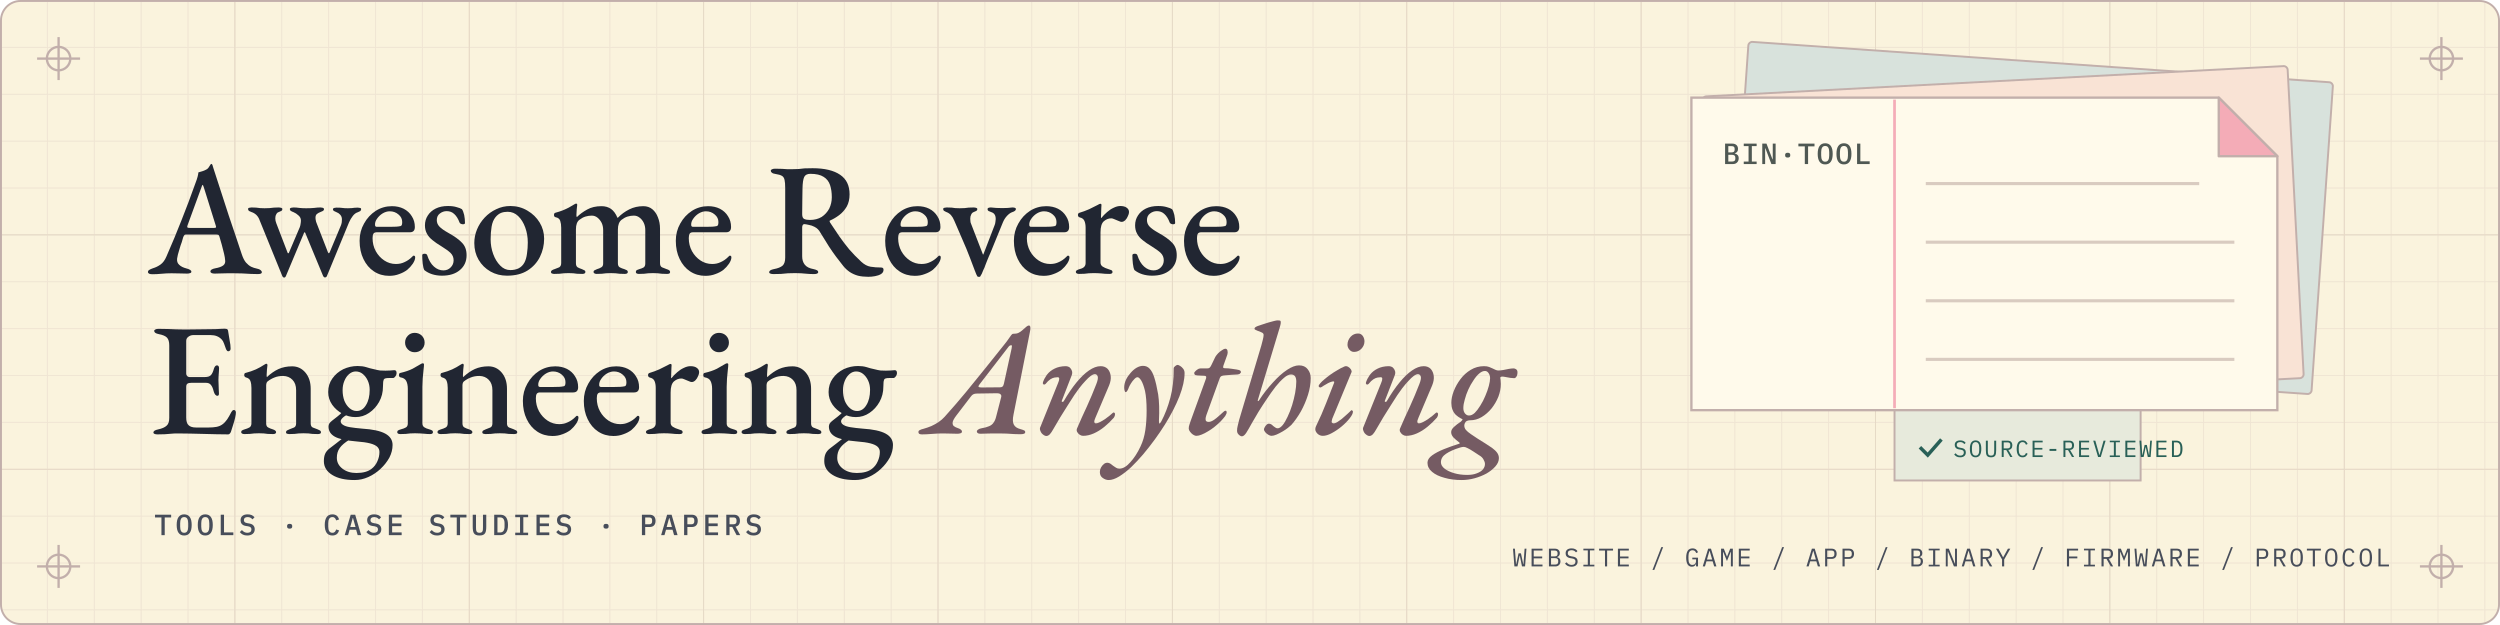
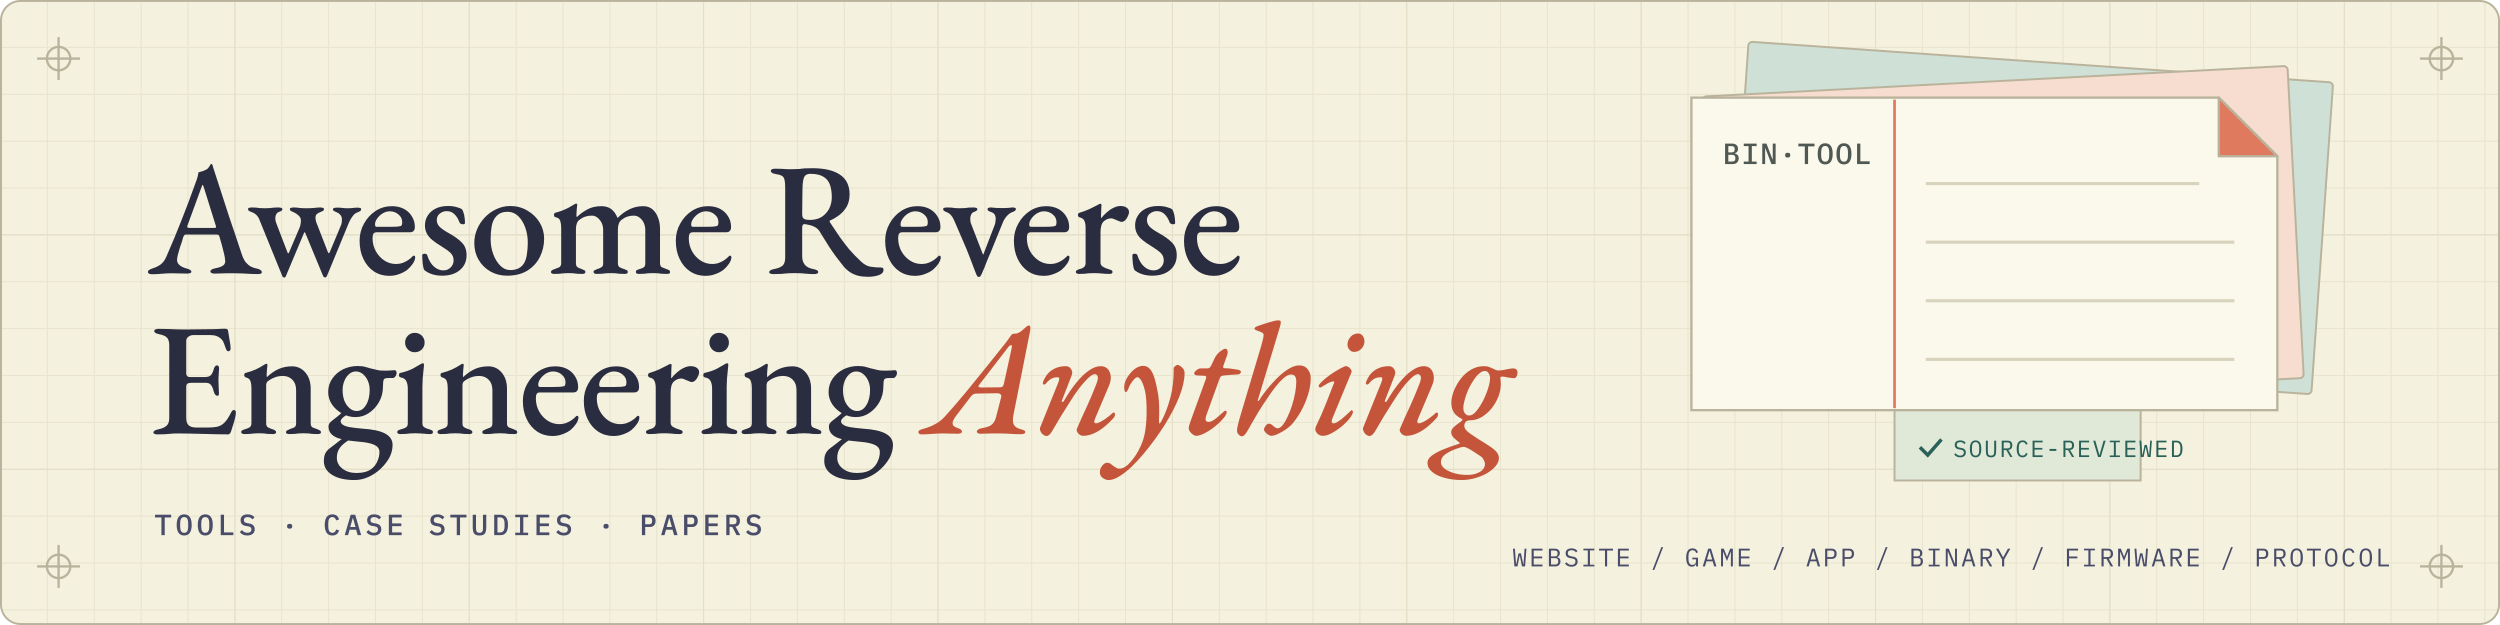
<svg xmlns="http://www.w3.org/2000/svg" viewBox="0 0 1280 320" width="1280" height="320" role="img" aria-labelledby="t">
  <defs>
    <path id="g0" d="M25 -5Q13 -5 5 -2Q-3 2 -3 9Q-3 17 5 22Q13 27 27 32Q54 40 76 56Q98 72 112 105Q139 166 162 222Q185 277 206 331Q227 385 249 442Q271 500 294 565Q303 588 307 604Q311 619 312 631Q325 634 336 638Q347 641 360 648Q372 654 378 665Q385 677 389 682Q391 683 394 684Q396 684 398 680Q401 675 402 669Q404 663 406 656Q429 583 454 508Q478 432 502 360Q526 288 547 227Q568 165 583 119Q594 86 609 68Q624 51 641 42Q658 34 678 30Q693 27 700 21Q708 15 708 7Q708 1 700 -2Q693 -4 682 -4Q666 -4 640 -3Q614 -1 586 0Q558 1 535 1Q516 1 493 1Q470 1 450 0Q429 -1 414 -1Q402 -1 395 2Q387 6 387 12Q387 20 396 25Q405 30 417 32Q451 38 467 50Q482 62 479 82Q478 99 472 124Q466 150 458 179Q450 207 443 231Q441 239 436 241Q431 243 419 243H234Q229 243 225 240Q221 236 217 226Q214 214 208 195Q201 177 195 156Q189 136 184 118Q180 101 179 93Q176 68 192 54Q207 39 238 31Q268 23 268 11Q268 4 260 2Q253 -1 241 -1Q222 -1 197 0Q172 1 144 1Q112 1 82 -2Q52 -5 25 -5ZM262 284H408Q422 284 422 289Q422 292 422 294Q421 296 420 300L346 537Q341 553 338 553Q336 553 331 538L244 300Q242 294 242 292Q242 287 247 285Q253 284 262 284Z" />
    <path id="g1" d="M229 -26Q227 -26 224 -23Q221 -21 219 -17L78 330Q71 351 57 365Q43 378 27 383Q18 386 11 390Q5 395 5 402Q5 409 13 410Q21 412 26 412Q43 412 55 411Q68 410 80 408Q93 407 108 407Q124 407 139 408Q153 410 167 411Q181 412 198 412Q203 412 211 410Q219 408 219 402Q219 394 212 390Q204 387 196 383Q186 380 181 369Q175 359 175 344Q175 329 181 314L252 129Q253 126 256 126Q259 126 260 129L328 289Q332 300 333 310Q335 321 335 331Q335 349 320 362Q305 376 288 383Q279 386 273 390Q266 394 266 402Q266 408 274 410Q282 412 289 412Q307 412 326 409Q345 407 368 407Q396 407 417 409Q438 412 458 412Q464 412 471 410Q479 408 479 401Q479 394 472 390Q464 386 456 383Q445 379 436 372Q426 365 426 348Q426 340 428 331Q429 323 433 314L503 134Q506 126 509 126Q512 126 515 133L584 298Q588 307 590 319Q591 330 591 338Q591 355 580 367Q570 378 558 382Q550 385 543 389Q535 393 535 401Q535 407 543 409Q551 411 556 411Q581 411 594 409Q606 407 629 407Q645 407 653 408Q661 409 669 410Q676 411 690 411Q696 411 704 409Q711 408 711 401Q711 394 705 389Q698 385 690 382Q673 377 659 359Q645 341 635 318L497 -17Q493 -25 485 -25Q479 -25 474 -17L363 251Q361 257 358 257Q355 257 353 250L241 -17Q237 -26 229 -26Z" />
    <path id="g2" d="M212 -15Q158 -15 116 13Q75 40 51 90Q27 139 27 204Q27 263 55 312Q82 361 128 391Q174 420 229 420Q270 420 302 404Q335 387 353 357Q372 328 372 290Q372 257 341 257H134Q120 257 114 249Q108 241 108 220Q108 176 128 139Q148 103 181 81Q214 59 254 59Q284 59 308 71Q333 82 354 103Q357 107 360 109Q362 111 365 111Q374 111 374 100Q374 84 360 62Q346 41 325 23Q303 6 274 -4Q246 -15 212 -15ZM135 291H215Q241 291 256 292Q271 293 284 296Q289 298 291 304Q293 311 293 321Q293 349 270 368Q247 388 215 388Q193 388 171 375Q150 362 136 342Q122 323 123 303Q123 291 135 291Z" />
    <path id="g3" d="M152 -14Q120 -14 91 -5Q63 4 42 21Q35 34 32 62Q29 90 29 113Q29 123 44 123Q50 123 54 121Q59 118 60 114Q75 67 102 43Q129 19 161 19Q189 19 207 38Q225 56 225 82Q225 109 206 128Q187 146 148 170Q116 189 93 208Q70 226 58 249Q46 271 46 300Q46 335 64 362Q81 389 113 405Q145 421 190 421Q222 421 244 414Q267 408 277 401Q285 390 291 365Q296 340 296 315Q296 307 283 307Q277 307 270 310Q264 313 262 318Q249 353 229 371Q210 389 182 389Q158 389 139 374Q120 360 120 333Q120 310 136 293Q153 275 189 255Q249 222 277 192Q306 163 306 114Q306 56 264 21Q223 -14 152 -14Z" />
    <path id="g4" d="M235 -14Q178 -14 132 12Q85 39 58 85Q31 131 31 190Q31 234 48 275Q65 316 96 349Q127 382 168 401Q209 421 256 421Q315 421 363 392Q411 364 439 318Q467 272 467 217Q467 157 441 104Q415 51 363 18Q312 -14 235 -14ZM256 21Q285 21 308 32Q331 44 344 68Q356 91 360 124Q365 158 365 193Q365 243 349 287Q333 331 305 358Q277 385 239 385Q216 385 198 378Q179 370 164 352Q145 329 139 292Q133 256 133 213Q133 165 149 121Q165 77 193 49Q220 21 256 21Z" />
    <path id="g5" d="M43 -3Q35 -3 29 0Q23 2 23 9Q23 16 30 20Q36 24 46 27Q60 32 74 38Q87 45 87 65V285Q87 310 81 328Q75 347 52 351Q48 352 45 355Q42 358 42 365Q42 377 51 379Q77 386 97 394Q117 402 134 411Q151 421 170 432Q172 433 174 434Q177 436 180 436Q187 436 187 428Q187 420 184 400Q182 379 182 365Q182 355 184 353H186Q211 378 249 399Q286 420 339 420Q373 420 398 403Q423 385 438 348H441Q472 380 512 400Q552 420 600 420Q633 420 656 401Q679 382 691 350Q704 318 704 280V64Q704 44 717 38Q730 32 745 27Q755 24 761 20Q767 16 767 9Q767 3 763 0Q758 -3 748 -3Q728 -3 715 -2Q702 0 690 1Q678 2 660 2Q643 2 630 1Q618 0 605 -2Q592 -3 572 -3Q564 -3 558 0Q553 3 553 9Q553 17 559 21Q565 24 575 27Q590 31 601 37Q612 44 612 62V271Q612 295 603 315Q593 336 577 348Q561 361 541 361Q520 361 501 355Q482 349 464 335Q441 317 441 274V64Q441 44 453 38Q466 31 481 27Q490 24 497 20Q503 16 503 9Q503 3 498 0Q493 -3 484 -3Q464 -3 451 -2Q438 0 426 1Q414 2 396 2Q379 2 367 1Q354 0 341 -2Q328 -3 308 -3Q301 -3 295 0Q289 3 289 9Q289 17 296 20Q303 24 311 27Q326 31 337 38Q349 44 349 62V271Q349 295 340 315Q330 335 314 348Q298 361 278 361Q258 361 238 355Q219 349 201 335Q179 319 179 275V64Q179 45 190 38Q201 32 216 27Q224 24 231 20Q238 17 238 9Q238 3 233 0Q227 -3 219 -3Q199 -3 186 -2Q173 0 162 1Q151 2 133 2Q116 2 103 1Q90 0 77 -2Q63 -3 43 -3Z" />
    <path id="g7" d="M640 -21Q604 -21 575 -14Q547 -6 524 9Q502 24 484 46Q461 76 439 104Q418 132 395 167Q372 203 341 254Q328 279 304 291Q287 300 269 303Q252 307 241 308Q234 308 231 303Q227 297 227 288V107Q227 75 243 55Q259 34 298 27Q312 24 319 20Q327 16 327 8Q327 2 320 -1Q313 -4 301 -4Q276 -4 256 -2Q237 -1 220 1Q202 2 183 2Q159 2 138 1Q116 -1 95 -3Q73 -4 47 -4Q36 -4 29 -1Q21 1 21 8Q21 21 50 27Q88 34 105 49Q121 64 121 99V533Q121 567 117 584Q113 602 101 609Q88 617 61 621Q45 623 38 629Q31 634 31 641Q31 647 38 650Q46 654 57 654Q86 654 102 653Q118 652 132 651Q147 651 169 651Q189 651 205 652Q221 654 241 656Q261 657 292 657Q404 657 464 616Q523 576 523 494Q523 449 505 417Q486 385 458 364Q430 343 402 331Q398 330 398 326Q399 323 401 318Q432 272 460 230Q489 189 521 150Q554 112 596 73Q624 47 654 42Q685 37 720 37Q735 37 735 23Q735 6 719 -4Q704 -13 682 -17Q660 -21 640 -21ZM275 334Q318 334 349 353Q379 373 396 405Q412 438 412 476Q412 519 401 552Q390 585 361 603Q332 622 278 622Q250 622 240 603Q230 583 229 529Q228 505 228 465Q227 425 227 370Q227 346 240 340Q253 334 275 334Z" />
    <path id="g8" d="M223 -21Q218 -21 212 -6Q206 8 202 19Q195 36 188 56Q180 76 174 93Q151 154 125 212Q99 270 74 330Q66 350 53 365Q39 379 23 384Q14 388 10 391Q5 395 5 402Q5 409 13 410Q21 412 26 412Q48 412 58 411Q69 410 80 408Q90 407 108 407Q128 407 139 408Q151 410 164 411Q176 412 197 412Q202 412 210 410Q218 408 218 402Q218 394 211 390Q204 387 195 383Q185 379 180 368Q174 357 174 342Q174 334 175 327Q175 319 178 313L253 119Q254 118 254 118Q255 118 256 119L326 301Q330 310 331 321Q333 331 333 339Q333 358 326 368Q320 378 305 383Q293 387 288 390Q282 394 282 401Q282 408 289 410Q296 412 303 412Q320 411 336 409Q353 408 375 408Q397 408 408 409Q419 411 437 412Q445 412 452 410Q459 408 459 402Q459 390 437 383Q421 378 404 360Q387 342 377 317L299 126Q296 121 291 108Q285 94 279 79Q273 63 268 51Q264 39 263 37Q261 34 256 22Q251 11 246 -2Q240 -14 235 -21Z" />
    <path id="g9" d="M46 -3Q37 -3 32 0Q26 3 26 9Q26 17 33 20Q39 24 49 27Q70 32 78 41Q87 50 87 65V285Q87 310 80 327Q73 345 50 350Q46 351 42 355Q39 359 39 365Q39 376 49 379Q77 387 109 401Q141 416 161 427Q167 431 172 433Q177 435 179 435Q186 435 186 427Q186 423 185 410Q185 397 184 381Q183 365 183 350Q183 346 185 346Q201 366 221 383Q240 400 262 410Q284 421 304 421Q330 421 344 410Q358 400 358 383Q358 372 351 358Q345 343 335 333Q324 322 312 322Q305 322 297 326Q289 329 280 333Q272 337 263 340Q255 344 247 344Q222 344 201 326Q180 308 180 256V68Q180 52 193 43Q206 34 232 26Q243 23 249 20Q255 16 255 9Q255 -3 236 -3Q206 -3 185 0Q163 2 137 2Q120 2 107 1Q94 0 80 -2Q66 -3 46 -3Z" />
    <path id="g10" d="M57 -5Q45 -5 38 -2Q31 1 31 7Q31 20 60 26Q97 34 113 49Q130 63 130 98V550Q130 584 116 599Q102 614 65 621Q50 624 43 629Q36 634 36 641Q36 647 43 650Q50 654 62 654Q95 654 122 653Q148 652 173 651Q199 650 229 650Q269 650 314 651Q358 651 394 652Q428 652 450 654Q473 655 477 655Q483 655 490 653Q496 650 497 643Q502 612 507 582Q513 553 513 531Q513 521 508 518Q504 514 499 514Q494 514 491 517Q488 520 485 526Q478 546 472 562Q466 579 458 587Q445 601 428 608Q411 615 390 615H278Q265 615 251 606Q236 596 236 579V375Q236 365 242 359Q248 353 256 353H351Q380 353 391 366Q402 379 409 406Q416 426 428 426Q433 426 437 422Q441 417 441 408Q441 402 440 388Q439 374 438 359Q437 344 437 335Q437 324 438 308Q438 293 439 278Q440 263 440 256Q441 247 439 241Q436 236 431 236Q415 236 407 265Q401 291 390 304Q380 317 360 317H267Q251 317 244 312Q236 307 236 291V100Q236 65 251 52Q266 38 297 38H376Q404 38 425 42Q446 46 461 57Q478 69 491 88Q504 107 518 135Q522 141 526 145Q530 148 535 147Q541 147 543 142Q546 138 546 131Q546 120 541 98Q536 76 528 52Q521 28 515 11Q512 4 508 0Q504 -5 498 -5Q462 -5 423 -4Q384 -3 343 -2Q302 -1 261 0Q220 1 180 1Q159 1 140 -1Q121 -2 102 -4Q82 -5 57 -5Z" />
    <path id="g11" d="M43 -3Q35 -3 29 0Q23 3 23 9Q23 17 29 20Q36 24 46 27Q61 31 74 38Q87 45 87 65V285Q87 310 81 327Q76 345 52 351Q48 352 45 356Q42 359 42 365Q42 378 51 379Q86 388 115 401Q143 414 167 430Q170 432 174 434Q177 436 180 436Q184 436 185 434Q187 431 187 427Q187 420 184 400Q182 380 182 366Q182 362 182 358Q183 354 184 353Q219 386 256 403Q294 420 341 420Q391 420 424 381Q457 342 457 280V64Q457 44 470 38Q484 32 499 27Q507 24 514 20Q521 16 521 8Q521 1 514 -1Q508 -3 502 -3Q482 -3 468 -2Q455 0 443 1Q430 2 412 2Q395 2 382 1Q369 0 356 -2Q342 -3 322 -3Q317 -3 310 -1Q303 1 303 8Q303 16 310 20Q317 24 325 27Q340 32 353 38Q366 44 366 64V271Q366 313 343 336Q321 359 285 360Q254 360 230 350Q207 341 187 325Q183 321 181 315Q179 309 179 304V64Q179 44 192 38Q205 31 219 27Q241 20 241 9Q241 3 236 0Q231 -3 222 -3Q202 -3 189 -2Q175 0 164 1Q152 2 134 2Q117 2 104 1Q91 0 77 -2Q63 -3 43 -3Z" />
    <path id="g12" d="M202 -290Q113 -290 62 -258Q10 -226 10 -172Q10 -144 18 -126Q26 -108 45 -93Q61 -81 83 -64Q104 -47 125 -31L170 -38Q127 -64 109 -90Q91 -115 91 -151Q91 -192 126 -219Q161 -246 213 -246Q276 -246 309 -219Q332 -201 344 -173Q357 -145 357 -115Q357 -95 343 -82Q329 -69 298 -61Q267 -53 214 -49Q117 -41 78 -19Q39 3 39 44Q39 54 44 63Q50 72 63 82Q83 98 95 107Q107 116 114 123Q120 129 125 138L164 121Q143 113 129 100Q115 87 115 77Q115 64 129 55Q143 45 173 40Q203 35 249 31Q347 25 393 0Q439 -25 439 -71Q439 -111 419 -150Q398 -188 364 -220Q330 -252 288 -271Q246 -290 202 -290ZM215 141Q251 141 273 178Q296 215 296 273Q296 305 284 331Q272 357 252 373Q233 388 209 388Q187 388 168 372Q149 356 138 329Q127 303 127 271Q127 235 138 205Q150 176 171 158Q191 141 215 141ZM207 103Q165 103 126 124Q87 145 62 180Q37 216 37 259Q37 308 63 344Q89 381 131 402Q174 422 221 422Q251 422 274 415Q298 407 323 402Q346 396 361 394Q377 393 395 393Q408 393 425 394Q442 396 450 396Q464 396 464 378Q464 365 453 353Q447 347 443 347H416Q390 347 385 339Q383 336 382 330Q380 325 380 316Q379 307 379 293Q379 241 355 198Q331 155 292 129Q254 103 207 103Z" />
    <path id="g13" d="M42 -3Q34 -3 28 0Q23 3 23 9Q23 17 29 20Q36 24 44 26Q67 32 78 39Q89 46 89 64V280Q89 310 79 329Q69 347 44 351Q39 352 36 356Q34 359 34 366Q34 378 43 379Q87 389 119 405Q150 422 166 432Q177 439 182 439Q190 439 190 431Q190 420 187 396Q185 372 182 344Q180 316 180 292V64Q180 48 191 40Q202 32 225 26Q233 24 240 20Q246 17 246 9Q246 -3 228 -3Q209 -3 194 -1Q179 0 166 1Q152 2 134 2Q117 2 103 1Q89 0 76 -2Q62 -3 42 -3ZM132 508Q107 508 90 525Q72 543 72 568Q72 594 90 612Q107 629 132 629Q158 629 176 612Q194 594 194 568Q194 543 176 525Q158 508 132 508Z" />
    <path id="g14" d="M-39 -5Q-50 -5 -56 -2Q-61 1 -62 9Q-62 18 -53 22Q-44 27 -30 30Q-5 37 19 47Q43 58 64 72Q86 87 102 105Q173 184 235 259Q297 334 356 408Q415 483 476 558Q490 575 500 590Q510 605 517 614Q524 623 528 623Q551 623 563 629Q576 635 590 648Q605 662 613 668Q622 675 628 675Q635 675 637 665Q639 654 634 633L532 119Q523 76 534 56Q544 36 575 28Q590 24 598 20Q605 17 605 9Q605 2 597 -1Q589 -4 574 -4Q559 -4 536 -3Q513 -1 489 0Q464 1 442 1Q424 1 402 1Q381 1 360 0Q340 -1 326 -1Q305 -1 303 12Q303 20 311 25Q319 31 331 33Q361 38 379 46Q397 53 407 68Q418 82 424 108L455 228Q458 240 450 246Q443 252 430 252L304 250Q290 250 282 246Q273 242 266 232L175 113Q155 87 152 71Q150 55 159 47Q169 39 185 34Q195 31 203 25Q210 20 210 12Q210 5 201 2Q193 -1 181 -1Q162 -1 139 0Q117 1 90 1Q59 1 23 -2Q-13 -5 -39 -5ZM336 288 448 289Q458 289 464 294Q469 299 472 312L520 531Q522 541 522 547Q522 552 517 552Q514 552 510 550Q505 548 500 541L321 309Q313 299 313 294Q313 288 336 288Z" />
    <path id="g15" d="M82 -15Q75 -15 67 -10Q59 -5 52 3Q46 12 43 22Q40 33 45 42L155 315Q171 352 153 352Q145 352 133 350Q121 348 107 339Q93 330 77 310Q73 306 67 306Q62 307 60 314Q60 321 65 331Q69 342 76 352Q82 363 87 369Q105 392 134 406Q162 420 201 421Q217 421 228 413Q238 404 242 391Q246 378 240 363L179 206Q176 199 182 198Q188 197 191 203Q230 270 270 319Q310 368 348 394Q387 421 421 421Q448 421 465 404Q481 386 484 359Q487 333 474 301L388 98Q373 64 392 64Q402 64 417 72Q433 80 449 91Q464 102 477 112Q489 122 493 126Q496 128 498 130Q500 132 502 132Q505 132 508 129Q511 126 511 122Q511 110 504 100Q476 68 444 42Q412 16 378 1Q344 -14 311 -14Q301 -14 290 -7Q280 0 274 11Q269 22 274 33Q304 103 336 171Q367 239 394 309Q407 342 403 356Q399 370 386 371Q374 371 359 360Q344 349 326 329Q307 309 287 283Q276 269 257 241Q239 213 216 177Q193 141 169 102Q146 63 125 27Q114 7 104 -4Q93 -15 82 -15Z" />
    <path id="g16" d="M-52 -290Q-71 -290 -89 -277Q-107 -265 -107 -240Q-107 -225 -100 -212Q-93 -199 -82 -190Q-72 -182 -60 -182Q-50 -182 -41 -188Q-33 -194 -24 -201Q-15 -208 -6 -213Q3 -219 15 -219Q48 -219 83 -179Q119 -140 147 -80Q169 -34 177 22Q185 77 185 143Q185 220 175 266Q164 311 151 332Q138 352 128 352Q119 352 108 340Q96 328 87 313Q77 297 73 286Q72 281 66 270Q60 259 54 259Q50 259 48 267Q45 276 45 287Q45 312 56 336Q67 359 85 379Q102 399 122 411Q143 423 162 423Q188 423 204 405Q221 387 232 353Q246 310 257 245Q267 180 262 80Q261 62 266 63Q270 64 277 77Q311 141 333 223Q355 305 354 408Q354 414 364 422Q373 429 378 429Q384 429 395 422Q405 416 414 404Q422 393 422 378Q422 316 390 233Q357 149 299 56Q240 -38 163 -130Q126 -173 88 -210Q49 -246 13 -268Q-23 -290 -52 -290Z" />
    <path id="g17" d="M74 -14Q64 -14 52 -6Q41 2 34 12Q26 23 26 31Q26 45 30 55Q33 66 39 82L134 344Q137 354 133 358Q129 361 123 361L81 363Q66 364 63 369Q60 375 60 379Q60 381 66 388Q71 394 80 400Q89 407 99 407H140Q152 407 156 411Q161 415 167 427L192 479Q198 489 209 501Q221 513 234 521Q247 530 254 530Q265 530 268 518Q271 505 267 493L242 423Q239 413 243 410Q246 408 255 408Q273 408 292 405Q311 402 326 400Q344 397 348 393Q352 389 352 383Q352 381 347 376Q343 370 330 369Q311 368 293 367Q276 365 255 364Q238 363 230 359Q223 355 220 347L136 115Q131 100 131 91Q131 81 136 77Q141 73 150 73Q164 73 181 84Q198 95 214 110Q231 124 242 135Q250 143 256 143Q262 142 262 138Q264 133 262 126Q259 118 254 110Q242 94 225 76Q208 59 188 43Q167 26 146 14Q125 1 107 -6Q88 -14 74 -14Z" />
    <path id="g18" d="M71 -17Q65 -17 58 -12Q51 -7 46 0Q41 8 41 17Q41 33 45 48Q48 64 54 85L193 551Q198 568 202 586Q207 605 207 616Q207 627 194 632Q182 638 169 642Q162 645 156 648Q150 650 150 655Q150 659 154 663Q158 667 171 672Q180 675 198 681Q215 687 235 693Q255 699 272 703Q288 707 294 707Q300 707 307 706Q314 705 314 696Q314 686 312 679Q310 672 308 664L171 210Q169 203 172 203Q175 203 178 207Q219 270 265 319Q310 369 352 397Q395 426 428 426Q464 426 482 402Q501 379 501 347Q501 296 484 242Q467 188 440 139Q412 90 380 54Q373 47 359 36Q344 24 325 13Q306 2 288 -6Q269 -14 256 -14Q247 -14 236 -7Q225 -1 217 9Q209 19 209 26Q209 31 214 40Q218 48 225 55Q232 62 239 62Q248 62 254 58Q261 54 266 48Q273 42 280 38Q286 33 295 33Q309 33 326 53Q342 73 357 106Q373 139 385 178Q397 217 404 255Q411 294 411 325Q411 346 403 358Q395 369 378 369Q358 369 334 348Q309 327 281 292Q254 257 227 216Q199 175 175 136Q151 96 134 66Q111 24 98 4Q84 -17 71 -17Z" />
    <path id="g19" d="M73 -14Q54 -14 40 -1Q26 13 26 27Q26 31 27 36Q28 40 30 45Q67 121 94 191Q121 260 143 316Q147 326 138 326Q133 326 119 321Q106 316 92 307Q77 299 66 291Q58 286 53 289Q47 291 47 297Q47 303 57 314Q66 325 83 339Q99 353 120 368Q141 383 164 396Q186 410 208 419Q219 424 231 417Q242 411 249 400Q255 390 252 383L134 98Q131 92 130 85Q128 79 128 74Q128 68 133 66Q137 64 141 64Q153 64 171 77Q190 89 210 108Q231 126 248 143Q250 146 252 146Q255 146 258 143Q261 141 261 137Q261 121 241 96Q221 70 191 45Q161 20 129 3Q98 -14 73 -14ZM268 510Q251 510 239 524Q227 538 227 555Q227 582 246 604Q265 625 293 625Q312 625 323 609Q333 594 333 576Q333 550 314 530Q295 510 268 510Z" />
    <path id="g20" d="M116 -290Q56 -290 8 -276Q-41 -263 -69 -239Q-98 -215 -98 -182Q-98 -157 -69 -136Q-40 -115 5 -97Q50 -79 98 -64Q108 -61 100 -55Q79 -39 64 -24Q50 -8 50 9Q50 26 68 42Q85 58 111 75Q116 80 118 83Q121 86 121 87Q121 91 112 94Q93 104 79 117Q65 131 58 150Q51 169 51 192Q51 226 66 265Q81 304 108 340Q134 375 172 398Q210 421 255 421Q275 421 287 416Q299 411 308 407Q318 402 327 398Q337 394 344 394Q357 394 375 397Q392 401 410 404Q427 407 440 407Q447 407 455 402Q464 396 464 383Q464 365 457 355Q451 346 443 346Q434 346 419 348Q405 351 391 353Q377 356 368 356Q363 356 359 353Q355 351 357 343Q359 335 359 327Q360 319 360 310Q360 271 345 231Q329 191 302 157Q275 124 240 103Q206 83 168 83Q161 83 154 81Q147 79 142 75Q132 63 132 50Q132 35 142 23Q152 11 174 -4Q192 -16 216 -32Q240 -47 264 -62Q288 -77 305 -89Q327 -105 338 -121Q348 -136 348 -153Q348 -180 326 -205Q305 -229 271 -249Q236 -268 196 -279Q155 -290 116 -290ZM150 -258Q186 -258 210 -248Q235 -239 248 -224Q261 -208 261 -190Q261 -177 252 -162Q244 -146 224 -135Q212 -126 189 -112Q166 -97 153 -91Q138 -83 129 -83Q123 -83 118 -84Q112 -85 106 -87Q50 -104 18 -126Q-14 -147 -14 -179Q-14 -201 9 -219Q31 -236 68 -247Q105 -258 150 -258ZM160 113Q178 112 197 129Q215 147 232 175Q250 203 263 235Q277 267 285 297Q293 327 293 346Q293 363 284 377Q275 391 261 391Q243 391 225 375Q206 359 189 332Q171 306 157 275Q143 244 135 213Q126 183 126 159Q126 139 136 126Q147 113 160 113Z" />
    <path id="g21" d="M356 604V0H244V604H25V698H575V604Z" />
    <path id="g22" d="M300 -12Q234 -12 186 12Q137 37 106 83Q74 129 59 196Q44 263 44 349Q44 434 59 502Q74 569 106 615Q137 661 186 686Q234 710 300 710Q366 710 414 686Q463 661 494 615Q526 569 541 502Q556 434 556 349Q556 263 541 196Q526 129 494 83Q463 37 414 12Q366 -12 300 -12ZM300 81Q375 81 406 138Q437 194 437 291V408Q437 504 406 560Q375 617 300 617Q225 617 194 560Q163 504 163 408V290Q163 194 194 138Q225 81 300 81Z" />
    <path id="g23" d="M108 0V698H220V94H538V0Z" />
    <path id="g24" d="M294 -12Q203 -12 141 20Q79 52 39 105L111 174Q151 126 196 104Q241 81 298 81Q364 81 400 111Q435 141 435 197Q435 242 409 266Q383 291 320 302L244 314Q194 322 160 340Q126 359 105 384Q84 410 74 442Q65 473 65 508Q65 607 129 658Q193 710 305 710Q388 710 446 684Q505 657 541 609L471 539Q442 574 402 596Q363 617 305 617Q243 617 210 590Q178 564 178 513Q178 470 204 446Q229 421 294 410L368 397Q462 380 505 328Q548 277 548 203Q548 155 532 115Q515 75 482 47Q450 19 402 4Q355 -12 294 -12Z" />
    <path id="g26" d="M300 222Q252 222 232 242Q213 262 213 291V317Q213 346 232 366Q252 386 300 386Q348 386 368 366Q387 346 387 317V291Q387 262 368 242Q348 222 300 222Z" />
    <path id="g27" d="M320 -12Q187 -12 122 82Q58 176 58 349Q58 522 122 616Q187 710 320 710Q371 710 408 696Q446 683 473 660Q500 636 518 604Q537 573 549 537L448 503Q440 527 430 548Q420 569 405 584Q390 599 370 608Q349 617 319 617Q245 617 211 560Q177 504 177 408V290Q177 194 211 138Q245 81 319 81Q349 81 370 90Q390 99 405 114Q420 129 430 150Q440 171 448 195L549 161Q537 125 518 94Q500 62 473 38Q446 15 408 2Q371 -12 320 -12Z" />
    <path id="g28" d="M462 0 409 186H187L134 0H20L224 698H377L581 0ZM302 585H294L208 279H388Z" />
    <path id="g29" d="M86 0V698H523V604H198V401H511V307H198V94H523V0Z" />
    <path id="g30" d="M181 698V269Q181 226 184 191Q186 156 198 132Q210 107 234 94Q258 81 300 81Q342 81 366 94Q390 107 402 132Q414 156 416 191Q419 226 419 269V698H531V289Q531 214 522 158Q514 101 489 64Q464 26 418 7Q373 -12 300 -12Q227 -12 182 7Q136 26 111 64Q86 101 78 158Q69 214 69 289V698Z" />
    <path id="g31" d="M82 698H290Q424 698 488 609Q553 520 553 349Q553 178 488 89Q424 0 290 0H82ZM283 92Q360 92 398 144Q435 195 435 291V407Q435 503 398 554Q360 606 283 606H193V92Z" />
    <path id="g32" d="M80 0V85H244V613H80V698H520V613H356V85H520V0Z" />
    <path id="g33" d="M84 0V698H345Q445 698 498 642Q550 586 550 488Q550 390 498 334Q445 278 345 278H196V0ZM196 371H328Q432 371 432 467V510Q432 605 328 605H196Z" />
    <path id="g34" d="M195 0H84V698H345Q445 698 498 642Q550 586 550 488Q550 408 511 356Q472 304 399 292L560 0H436L288 282H195ZM329 372Q433 372 433 467V510Q433 605 329 605H195V372Z" />
    <path id="g35" d="M90 0 35 698H110L139 298L154 87H162L254 516H348L440 87H448L463 298L492 698H565L510 0H389L304 417H296L211 0Z" />
    <path id="g36" d="M90 0V698H520V625H174V390H508V317H174V73H520V0Z" />
    <path id="g37" d="M88 698H325Q415 698 466 649Q517 600 517 518Q517 455 486 419Q456 383 408 368V365Q467 351 505 312Q543 274 543 201Q543 159 529 122Q515 85 490 58Q464 31 430 16Q395 0 355 0H88ZM330 73Q388 73 421 99Q454 125 454 179V220Q454 273 421 300Q388 326 330 326H172V73ZM316 395Q369 395 399 418Q429 442 429 490V529Q429 577 399 601Q369 625 316 625H172V395Z" />
    <path id="g38" d="M298 -12Q204 -12 144 22Q84 57 45 111L106 161Q147 110 192 85Q238 60 301 60Q377 60 417 95Q457 130 457 193Q457 244 428 272Q399 301 327 313L249 326Q198 335 164 353Q129 371 108 396Q87 422 78 452Q69 483 69 516Q69 612 132 661Q195 710 302 710Q386 710 444 682Q501 654 536 603L477 552Q448 590 407 614Q366 638 301 638Q230 638 192 608Q154 578 154 518Q154 471 182 442Q211 412 285 399L360 386Q411 377 446 359Q481 341 502 316Q524 291 533 260Q542 229 542 195Q542 98 478 43Q415 -12 298 -12Z" />
    <path id="g39" d="M84 0V67H258V631H84V698H516V631H342V67H516V0Z" />
    <path id="g40" d="M342 625V0H258V625H25V698H575V625Z" />
    <path id="g42" d="M90 -138 438 760H510L162 -138Z" />
    <path id="g43" d="M444 93H439Q430 73 418 54Q406 35 388 20Q369 6 343 -3Q317 -12 281 -12Q167 -12 112 80Q56 172 56 344Q56 524 117 617Q178 710 305 710Q354 710 390 697Q426 684 452 662Q477 640 494 612Q511 585 522 557L450 524Q441 547 430 568Q418 588 402 604Q385 619 362 628Q339 637 308 637Q224 637 184 574Q145 511 145 406V298Q145 245 153 202Q161 158 180 126Q198 94 228 76Q257 59 300 59Q368 59 406 100Q444 141 444 206V278H297V345H522V0H444Z" />
    <path id="g44" d="M481 0 422 199H177L118 0H31L245 698H356L570 0ZM304 609H295L197 272H402Z" />
    <path id="g45" d="M455 350V571H447L300 212L153 571H145V350V0H68V698H176L299 390H305L428 698H532V0H455Z" />
    <path id="g46" d="M90 0V698H344Q441 698 492 645Q543 592 543 497Q543 402 492 349Q441 296 344 296H174V0ZM174 369H342Q395 369 424 396Q454 422 454 471V523Q454 572 424 598Q395 625 342 625H174Z" />
    <path id="g47" d="M163 588H156V0H80V698H199L437 110H444V698H520V0H401Z" />
    <path id="g48" d="M174 0H90V698H344Q441 698 492 645Q543 592 543 497Q543 412 499 361Q455 310 371 302L549 0H455L285 298H174ZM342 369Q395 369 424 396Q454 422 454 471V523Q454 572 424 598Q395 625 342 625H174V369Z" />
    <path id="g49" d="M258 0V274L17 698H113L213 516L298 357H302L389 516L489 698H583L342 274V0Z" />
    <path id="g50" d="M90 0V698H530V625H174V390H500V317H174V0Z" />
    <path id="g51" d="M300 -12Q236 -12 190 12Q144 37 114 83Q84 129 70 196Q56 263 56 349Q56 434 70 502Q84 569 114 615Q144 661 190 686Q236 710 300 710Q364 710 410 686Q456 661 486 615Q516 569 530 502Q544 434 544 349Q544 263 530 196Q516 129 486 83Q456 37 410 12Q364 -12 300 -12ZM300 61Q342 61 371 78Q400 94 419 124Q438 154 446 196Q455 239 455 292V406Q455 458 446 501Q438 544 419 574Q400 604 371 620Q342 637 300 637Q258 637 229 620Q200 604 181 574Q162 544 154 501Q145 458 145 406V292Q145 239 154 196Q162 154 181 124Q200 94 229 78Q258 61 300 61Z" />
    <path id="g52" d="M323 -12Q195 -12 132 81Q70 174 70 349Q70 524 132 617Q195 710 323 710Q371 710 406 697Q441 684 466 662Q491 640 508 612Q525 585 538 557L466 524Q457 547 445 568Q433 588 416 604Q400 619 378 628Q355 637 323 637Q240 637 200 574Q159 511 159 406V292Q159 187 200 124Q240 61 323 61Q355 61 378 70Q400 79 416 94Q433 110 445 130Q457 151 466 174L538 141Q525 112 508 85Q491 58 466 36Q441 14 406 1Q371 -12 323 -12Z" />
    <path id="g53" d="M120 0V698H204V73H535V0Z" />
    <path id="g54" d="M83 698H324Q419 698 472 649Q524 600 524 515Q524 454 494 418Q464 382 413 367V362Q474 348 511 308Q548 269 548 197Q548 154 534 118Q520 82 494 56Q468 29 432 14Q395 0 351 0H83ZM317 86Q373 86 403 109Q433 132 433 183V219Q433 270 403 293Q373 316 317 316H193V86ZM301 398Q354 398 382 418Q409 439 409 487V523Q409 571 382 592Q354 612 301 612H193V398Z" />
    <path id="g55" d="M179 537H170V0H72V698H216L421 161H430V698H528V0H384Z" />
    <path id="g56" d="M164 698V279Q164 228 167 188Q170 148 183 120Q196 91 224 76Q251 61 300 61Q349 61 376 76Q404 91 417 120Q430 148 433 188Q436 228 436 279V698H520V299Q520 221 512 163Q505 105 482 66Q458 27 414 8Q371 -12 300 -12Q229 -12 186 8Q142 27 118 66Q95 105 88 163Q80 221 80 299V698Z" />
    <path id="g57" d="M155 262V346H445V262Z" />
    <path id="g58" d="M243 0 36 698H125L224 349L299 85H304L379 349L478 698H564L357 0Z" />
    <path id="g59" d="M95 698H290Q418 698 481 610Q544 522 544 349Q544 176 481 88Q418 0 290 0H95ZM286 73Q370 73 412 131Q455 189 455 295V403Q455 509 412 567Q370 625 286 625H179V73Z" />
  </defs>
  <defs>
    <pattern id="mi" width="24" height="24" patternUnits="userSpaceOnUse">
-       <path d="M24 0H0V24" fill="none" stroke="#EFE5D3" stroke-width="1" />
+       <path d="M24 0H0V24" fill="none" stroke="#E8E4CD" stroke-width="1" />
    </pattern>
    <pattern id="ma" width="120" height="120" patternUnits="userSpaceOnUse">
-       <path d="M120 0H0V120" fill="none" stroke="#E6D9C6" stroke-width="1" />
+       <path d="M120 0H0V120" fill="none" stroke="#E3DEC6" stroke-width="1" />
    </pattern>
    <clipPath id="c">
      <rect x="1" y="1" width="1278" height="318" rx="10" />
    </clipPath>
  </defs>
-   <rect x=".5" y=".5" width="1279" height="319" rx="10" fill="#FAF3DD" />
+   <rect x=".5" y=".5" width="1279" height="319" rx="10" fill="#F4F1DE" />
  <g clip-path="url(#c)">
    <rect width="1280" height="320" fill="url(#mi)" />
    <rect width="1280" height="320" fill="url(#ma)" />
  </g>
-   <g stroke="#C2AFAB" stroke-width="1.2" fill="none">
+   <g stroke="#B9B39C" stroke-width="1.2" fill="none">
    <circle cx="30" cy="30" r="6" />
    <path d="M19 30H41M30 19V41" />
  </g>
-   <g stroke="#C2AFAB" stroke-width="1.2" fill="none">
+   <g stroke="#B9B39C" stroke-width="1.2" fill="none">
    <circle cx="1250" cy="30" r="6" />
    <path d="M1239 30H1261M1250 19V41" />
  </g>
-   <g stroke="#C2AFAB" stroke-width="1.2" fill="none">
+   <g stroke="#B9B39C" stroke-width="1.2" fill="none">
    <circle cx="30" cy="290" r="6" />
    <path d="M19 290H41M30 279V301" />
  </g>
-   <g stroke="#C2AFAB" stroke-width="1.2" fill="none">
+   <g stroke="#B9B39C" stroke-width="1.2" fill="none">
    <circle cx="1250" cy="290" r="6" />
    <path d="M1239 290H1261M1250 279V301" />
  </g>
-   <g fill="#212632">
+   <g fill="#2A2C3F">
    <use href="#g0" transform="translate(76.0 140.0) scale(0.082 -0.082)" />
    <use href="#g1" transform="translate(126.6 140.0) scale(0.082 -0.082)" />
    <use href="#g2" transform="translate(181.9 140.0) scale(0.082 -0.082)" />
    <use href="#g3" transform="translate(213.8 140.0) scale(0.082 -0.082)" />
    <use href="#g4" transform="translate(240.3 140.0) scale(0.082 -0.082)" />
    <use href="#g5" transform="translate(280.2 140.0) scale(0.082 -0.082)" />
    <use href="#g2" transform="translate(343.8 140.0) scale(0.082 -0.082)" />
    <use href="#g7" transform="translate(392.1 140.0) scale(0.082 -0.082)" />
    <use href="#g2" transform="translate(451.0 140.0) scale(0.082 -0.082)" />
    <use href="#g8" transform="translate(482.5 140.0) scale(0.082 -0.082)" />
    <use href="#g2" transform="translate(516.9 140.0) scale(0.082 -0.082)" />
    <use href="#g9" transform="translate(548.7 140.0) scale(0.082 -0.082)" />
    <use href="#g3" transform="translate(577.4 140.0) scale(0.082 -0.082)" />
    <use href="#g2" transform="translate(604.0 140.0) scale(0.082 -0.082)" />
  </g>
-   <g fill="#212632">
+   <g fill="#2A2C3F">
    <use href="#g10" transform="translate(76.0 222.0) scale(0.082 -0.082)" />
    <use href="#g11" transform="translate(121.6 222.0) scale(0.082 -0.082)" />
    <use href="#g12" transform="translate(165.0 222.0) scale(0.082 -0.082)" />
    <use href="#g13" transform="translate(201.5 222.0) scale(0.082 -0.082)" />
    <use href="#g11" transform="translate(222.1 222.0) scale(0.082 -0.082)" />
    <use href="#g2" transform="translate(265.5 222.0) scale(0.082 -0.082)" />
    <use href="#g2" transform="translate(296.7 222.0) scale(0.082 -0.082)" />
    <use href="#g9" transform="translate(328.6 222.0) scale(0.082 -0.082)" />
    <use href="#g13" transform="translate(357.3 222.0) scale(0.082 -0.082)" />
    <use href="#g11" transform="translate(377.8 222.0) scale(0.082 -0.082)" />
    <use href="#g12" transform="translate(421.2 222.0) scale(0.082 -0.082)" />
  </g>
-   <g fill="#755B63">
+   <g fill="#C4553A">
    <use href="#g14" transform="translate(475.3 222.0) scale(0.082 -0.082)" />
    <use href="#g15" transform="translate(529.0 222.0) scale(0.082 -0.082)" />
    <use href="#g16" transform="translate(571.9 222.0) scale(0.082 -0.082)" />
    <use href="#g17" transform="translate(606.5 222.0) scale(0.082 -0.082)" />
    <use href="#g18" transform="translate(630.0 222.0) scale(0.082 -0.082)" />
    <use href="#g19" transform="translate(671.3 222.0) scale(0.082 -0.082)" />
    <use href="#g15" transform="translate(694.4 222.0) scale(0.082 -0.082)" />
    <use href="#g20" transform="translate(738.9 222.0) scale(0.082 -0.082)" />
  </g>
-   <g fill="#474D5A">
+   <g fill="#4A4D69">
    <use href="#g21" transform="translate(79.0 274.0) scale(0.015 -0.015)" />
    <use href="#g22" transform="translate(89.8 274.0) scale(0.015 -0.015)" />
    <use href="#g22" transform="translate(100.6 274.0) scale(0.015 -0.015)" />
    <use href="#g23" transform="translate(111.4 274.0) scale(0.015 -0.015)" />
    <use href="#g24" transform="translate(122.2 274.0) scale(0.015 -0.015)" />
    <use href="#g26" transform="translate(143.8 274.0) scale(0.015 -0.015)" />
    <use href="#g27" transform="translate(165.4 274.0) scale(0.015 -0.015)" />
    <use href="#g28" transform="translate(176.2 274.0) scale(0.015 -0.015)" />
    <use href="#g24" transform="translate(187.0 274.0) scale(0.015 -0.015)" />
    <use href="#g29" transform="translate(197.8 274.0) scale(0.015 -0.015)" />
    <use href="#g24" transform="translate(219.4 274.0) scale(0.015 -0.015)" />
    <use href="#g21" transform="translate(230.2 274.0) scale(0.015 -0.015)" />
    <use href="#g30" transform="translate(241.0 274.0) scale(0.015 -0.015)" />
    <use href="#g31" transform="translate(251.8 274.0) scale(0.015 -0.015)" />
    <use href="#g32" transform="translate(262.6 274.0) scale(0.015 -0.015)" />
    <use href="#g29" transform="translate(273.4 274.0) scale(0.015 -0.015)" />
    <use href="#g24" transform="translate(284.2 274.0) scale(0.015 -0.015)" />
    <use href="#g26" transform="translate(305.8 274.0) scale(0.015 -0.015)" />
    <use href="#g33" transform="translate(327.4 274.0) scale(0.015 -0.015)" />
    <use href="#g28" transform="translate(338.2 274.0) scale(0.015 -0.015)" />
    <use href="#g33" transform="translate(349.0 274.0) scale(0.015 -0.015)" />
    <use href="#g29" transform="translate(359.8 274.0) scale(0.015 -0.015)" />
    <use href="#g34" transform="translate(370.6 274.0) scale(0.015 -0.015)" />
    <use href="#g24" transform="translate(381.4 274.0) scale(0.015 -0.015)" />
  </g>
-   <g fill="#474D5A">
+   <g fill="#4A4D69">
    <use href="#g35" transform="translate(774.2 290.0) scale(0.013 -0.013)" />
    <use href="#g36" transform="translate(783.0 290.0) scale(0.013 -0.013)" />
    <use href="#g37" transform="translate(791.9 290.0) scale(0.013 -0.013)" />
    <use href="#g38" transform="translate(800.7 290.0) scale(0.013 -0.013)" />
    <use href="#g39" transform="translate(809.6 290.0) scale(0.013 -0.013)" />
    <use href="#g40" transform="translate(818.4 290.0) scale(0.013 -0.013)" />
    <use href="#g36" transform="translate(827.2 290.0) scale(0.013 -0.013)" />
    <use href="#g42" transform="translate(844.9 290.0) scale(0.013 -0.013)" />
    <use href="#g43" transform="translate(862.6 290.0) scale(0.013 -0.013)" />
    <use href="#g44" transform="translate(871.4 290.0) scale(0.013 -0.013)" />
    <use href="#g45" transform="translate(880.3 290.0) scale(0.013 -0.013)" />
    <use href="#g36" transform="translate(889.1 290.0) scale(0.013 -0.013)" />
    <use href="#g42" transform="translate(906.8 290.0) scale(0.013 -0.013)" />
    <use href="#g44" transform="translate(924.5 290.0) scale(0.013 -0.013)" />
    <use href="#g46" transform="translate(933.3 290.0) scale(0.013 -0.013)" />
    <use href="#g46" transform="translate(942.2 290.0) scale(0.013 -0.013)" />
    <use href="#g42" transform="translate(959.8 290.0) scale(0.013 -0.013)" />
    <use href="#g37" transform="translate(977.5 290.0) scale(0.013 -0.013)" />
    <use href="#g39" transform="translate(986.4 290.0) scale(0.013 -0.013)" />
    <use href="#g47" transform="translate(995.2 290.0) scale(0.013 -0.013)" />
    <use href="#g44" transform="translate(1004.0 290.0) scale(0.013 -0.013)" />
    <use href="#g48" transform="translate(1012.9 290.0) scale(0.013 -0.013)" />
    <use href="#g49" transform="translate(1021.7 290.0) scale(0.013 -0.013)" />
    <use href="#g42" transform="translate(1039.4 290.0) scale(0.013 -0.013)" />
    <use href="#g50" transform="translate(1057.1 290.0) scale(0.013 -0.013)" />
    <use href="#g39" transform="translate(1065.9 290.0) scale(0.013 -0.013)" />
    <use href="#g48" transform="translate(1074.8 290.0) scale(0.013 -0.013)" />
    <use href="#g45" transform="translate(1083.6 290.0) scale(0.013 -0.013)" />
    <use href="#g35" transform="translate(1092.4 290.0) scale(0.013 -0.013)" />
    <use href="#g44" transform="translate(1101.3 290.0) scale(0.013 -0.013)" />
    <use href="#g48" transform="translate(1110.1 290.0) scale(0.013 -0.013)" />
    <use href="#g36" transform="translate(1119.0 290.0) scale(0.013 -0.013)" />
    <use href="#g42" transform="translate(1136.6 290.0) scale(0.013 -0.013)" />
    <use href="#g46" transform="translate(1154.3 290.0) scale(0.013 -0.013)" />
    <use href="#g48" transform="translate(1163.2 290.0) scale(0.013 -0.013)" />
    <use href="#g51" transform="translate(1172.0 290.0) scale(0.013 -0.013)" />
    <use href="#g40" transform="translate(1180.8 290.0) scale(0.013 -0.013)" />
    <use href="#g51" transform="translate(1189.7 290.0) scale(0.013 -0.013)" />
    <use href="#g52" transform="translate(1198.5 290.0) scale(0.013 -0.013)" />
    <use href="#g51" transform="translate(1207.4 290.0) scale(0.013 -0.013)" />
    <use href="#g53" transform="translate(1216.2 290.0) scale(0.013 -0.013)" />
  </g>
  <g>
-     <rect x="888" y="30" width="300" height="160" rx="2" fill="#D8E2DC" stroke="#C2AFAB" transform="rotate(4 1016.0 130.0)" />
-     <rect x="876" y="42" width="300" height="160" rx="2" fill="#F9E3D5" stroke="#C2AFAB" transform="rotate(-3 1016.0 130.0)" />
-     <rect x="970" y="202" width="126" height="44" fill="#E7EADC" stroke="#C2AFAB" />
+     <rect x="888" y="30" width="300" height="160" rx="2" fill="#CFE0D6" stroke="#B9B39C" transform="rotate(4 1016.0 130.0)" />
+     <rect x="876" y="42" width="300" height="160" rx="2" fill="#F7DDCF" stroke="#B9B39C" transform="rotate(-3 1016.0 130.0)" />
+     <rect x="970" y="202" width="126" height="44" fill="#E0E8D8" stroke="#B9B39C" />
    <path d="M983 229l4 4 7-8" fill="none" stroke="#296057" stroke-width="1.8" />
    <g fill="#296057">
      <use href="#g38" transform="translate(1000.0 234.0) scale(0.012 -0.012)" />
      <use href="#g51" transform="translate(1007.9 234.0) scale(0.012 -0.012)" />
      <use href="#g56" transform="translate(1015.8 234.0) scale(0.012 -0.012)" />
      <use href="#g48" transform="translate(1023.8 234.0) scale(0.012 -0.012)" />
      <use href="#g52" transform="translate(1031.7 234.0) scale(0.012 -0.012)" />
      <use href="#g36" transform="translate(1039.6 234.0) scale(0.012 -0.012)" />
      <use href="#g57" transform="translate(1047.5 234.0) scale(0.012 -0.012)" />
      <use href="#g48" transform="translate(1055.4 234.0) scale(0.012 -0.012)" />
      <use href="#g36" transform="translate(1063.4 234.0) scale(0.012 -0.012)" />
      <use href="#g58" transform="translate(1071.3 234.0) scale(0.012 -0.012)" />
      <use href="#g39" transform="translate(1079.2 234.0) scale(0.012 -0.012)" />
      <use href="#g36" transform="translate(1087.1 234.0) scale(0.012 -0.012)" />
      <use href="#g35" transform="translate(1095.0 234.0) scale(0.012 -0.012)" />
      <use href="#g36" transform="translate(1103.0 234.0) scale(0.012 -0.012)" />
      <use href="#g59" transform="translate(1110.9 234.0) scale(0.012 -0.012)" />
    </g>
-     <path d="M866 50H1136L1166 80V210H866Z" fill="#FFFAEB" stroke="#C2AFAB" stroke-width="1.2" />
-     <path d="M1136 50L1136 80H1166Z" fill="#F4ACB7" stroke="#C2AFAB" stroke-width="1.2" stroke-linejoin="round" />
-     <path d="M970 51V209" stroke="#F4ACB7" stroke-width="1.4" />
-     <path d="M986 94H1126" stroke="#D9CBC0" stroke-width="1.6" />
-     <path d="M986 124H1144" stroke="#D9CBC0" stroke-width="1.6" />
-     <path d="M986 154H1144" stroke="#D9CBC0" stroke-width="1.6" />
-     <path d="M986 184H1144" stroke="#D9CBC0" stroke-width="1.6" />
+     <path d="M866 50H1136L1166 80V210H866Z" fill="#FBF9EC" stroke="#B9B39C" stroke-width="1.2" />
+     <path d="M1136 50L1136 80H1166Z" fill="#E07A5F" stroke="#B9B39C" stroke-width="1.2" stroke-linejoin="round" />
+     <path d="M970 51V209" stroke="#E07A5F" stroke-width="1.4" />
+     <path d="M986 94H1126" stroke="#D8D3BC" stroke-width="1.6" />
+     <path d="M986 124H1144" stroke="#D8D3BC" stroke-width="1.6" />
+     <path d="M986 154H1144" stroke="#D8D3BC" stroke-width="1.6" />
+     <path d="M986 184H1144" stroke="#D8D3BC" stroke-width="1.6" />
    <g fill="#4F5853">
      <use href="#g54" transform="translate(882.0 84.0) scale(0.015 -0.015)" />
      <use href="#g32" transform="translate(891.6 84.0) scale(0.015 -0.015)" />
      <use href="#g55" transform="translate(901.2 84.0) scale(0.015 -0.015)" />
      <use href="#g26" transform="translate(910.8 84.0) scale(0.015 -0.015)" />
      <use href="#g21" transform="translate(920.4 84.0) scale(0.015 -0.015)" />
      <use href="#g22" transform="translate(930.0 84.0) scale(0.015 -0.015)" />
      <use href="#g22" transform="translate(939.6 84.0) scale(0.015 -0.015)" />
      <use href="#g23" transform="translate(949.2 84.0) scale(0.015 -0.015)" />
    </g>
  </g>
-   <rect x=".5" y=".5" width="1279" height="319" rx="10" fill="none" stroke="#C2AFAB" />
+   <rect x=".5" y=".5" width="1279" height="319" rx="10" fill="none" stroke="#B9B39C" />
</svg>
